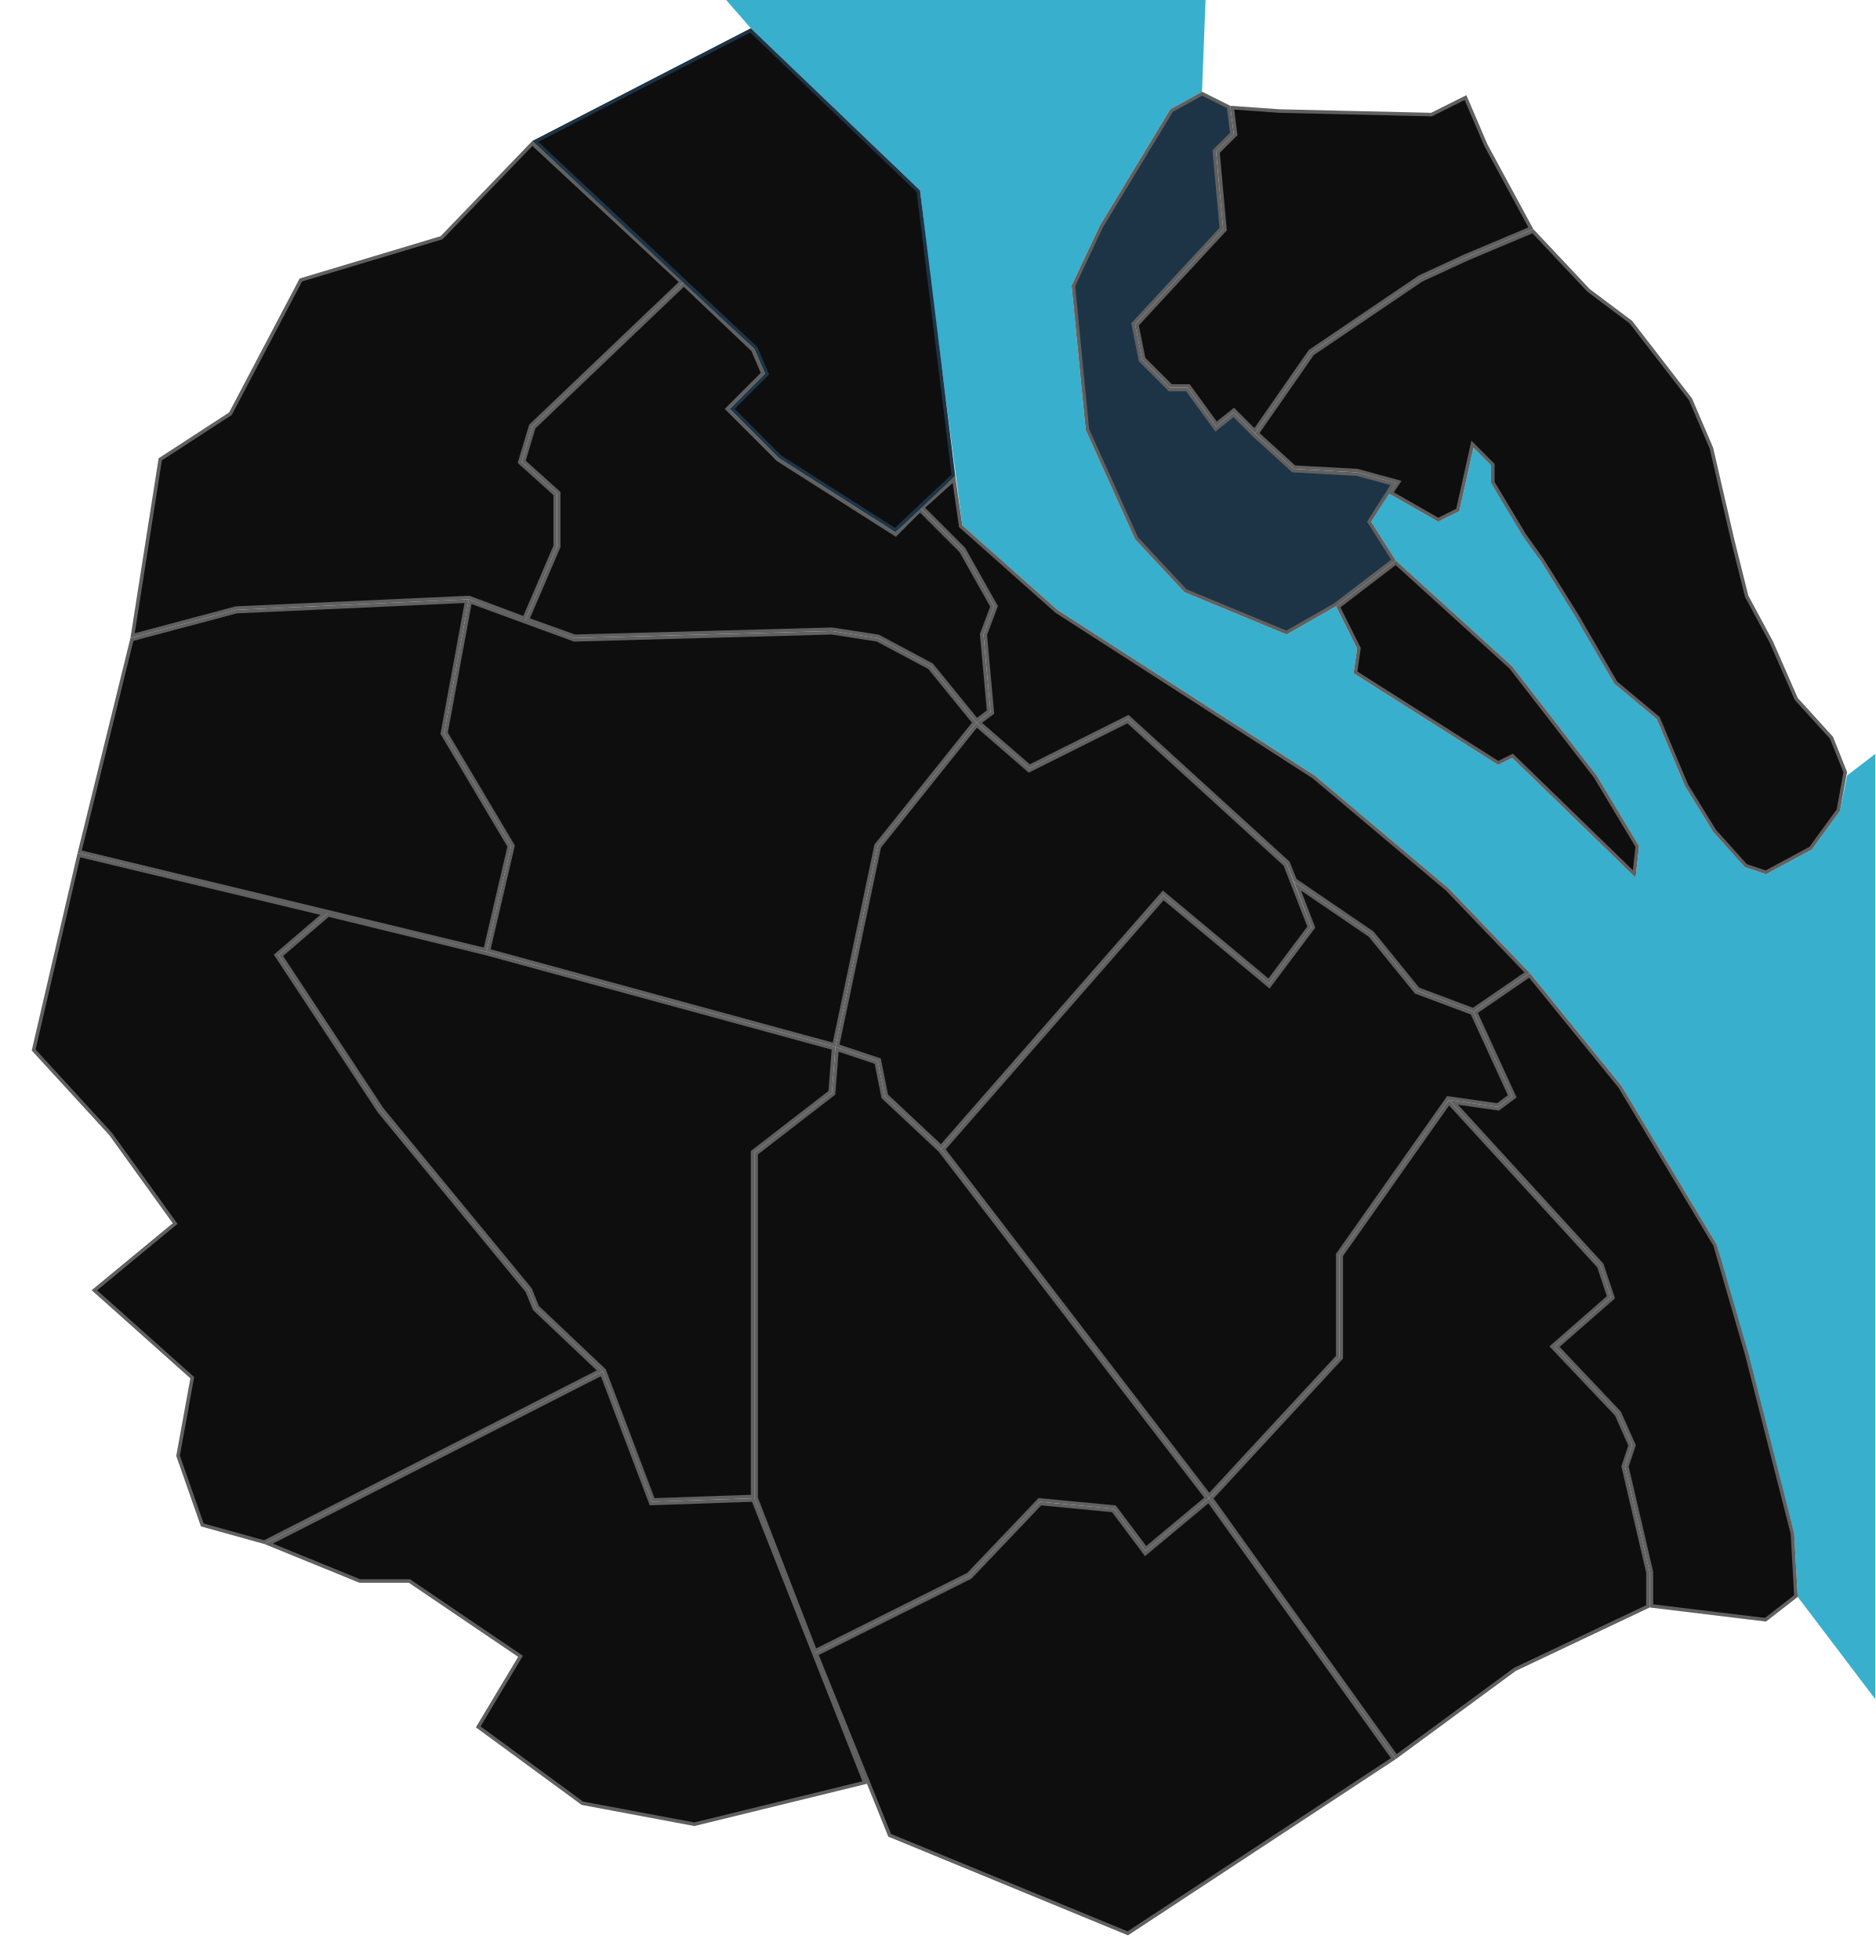
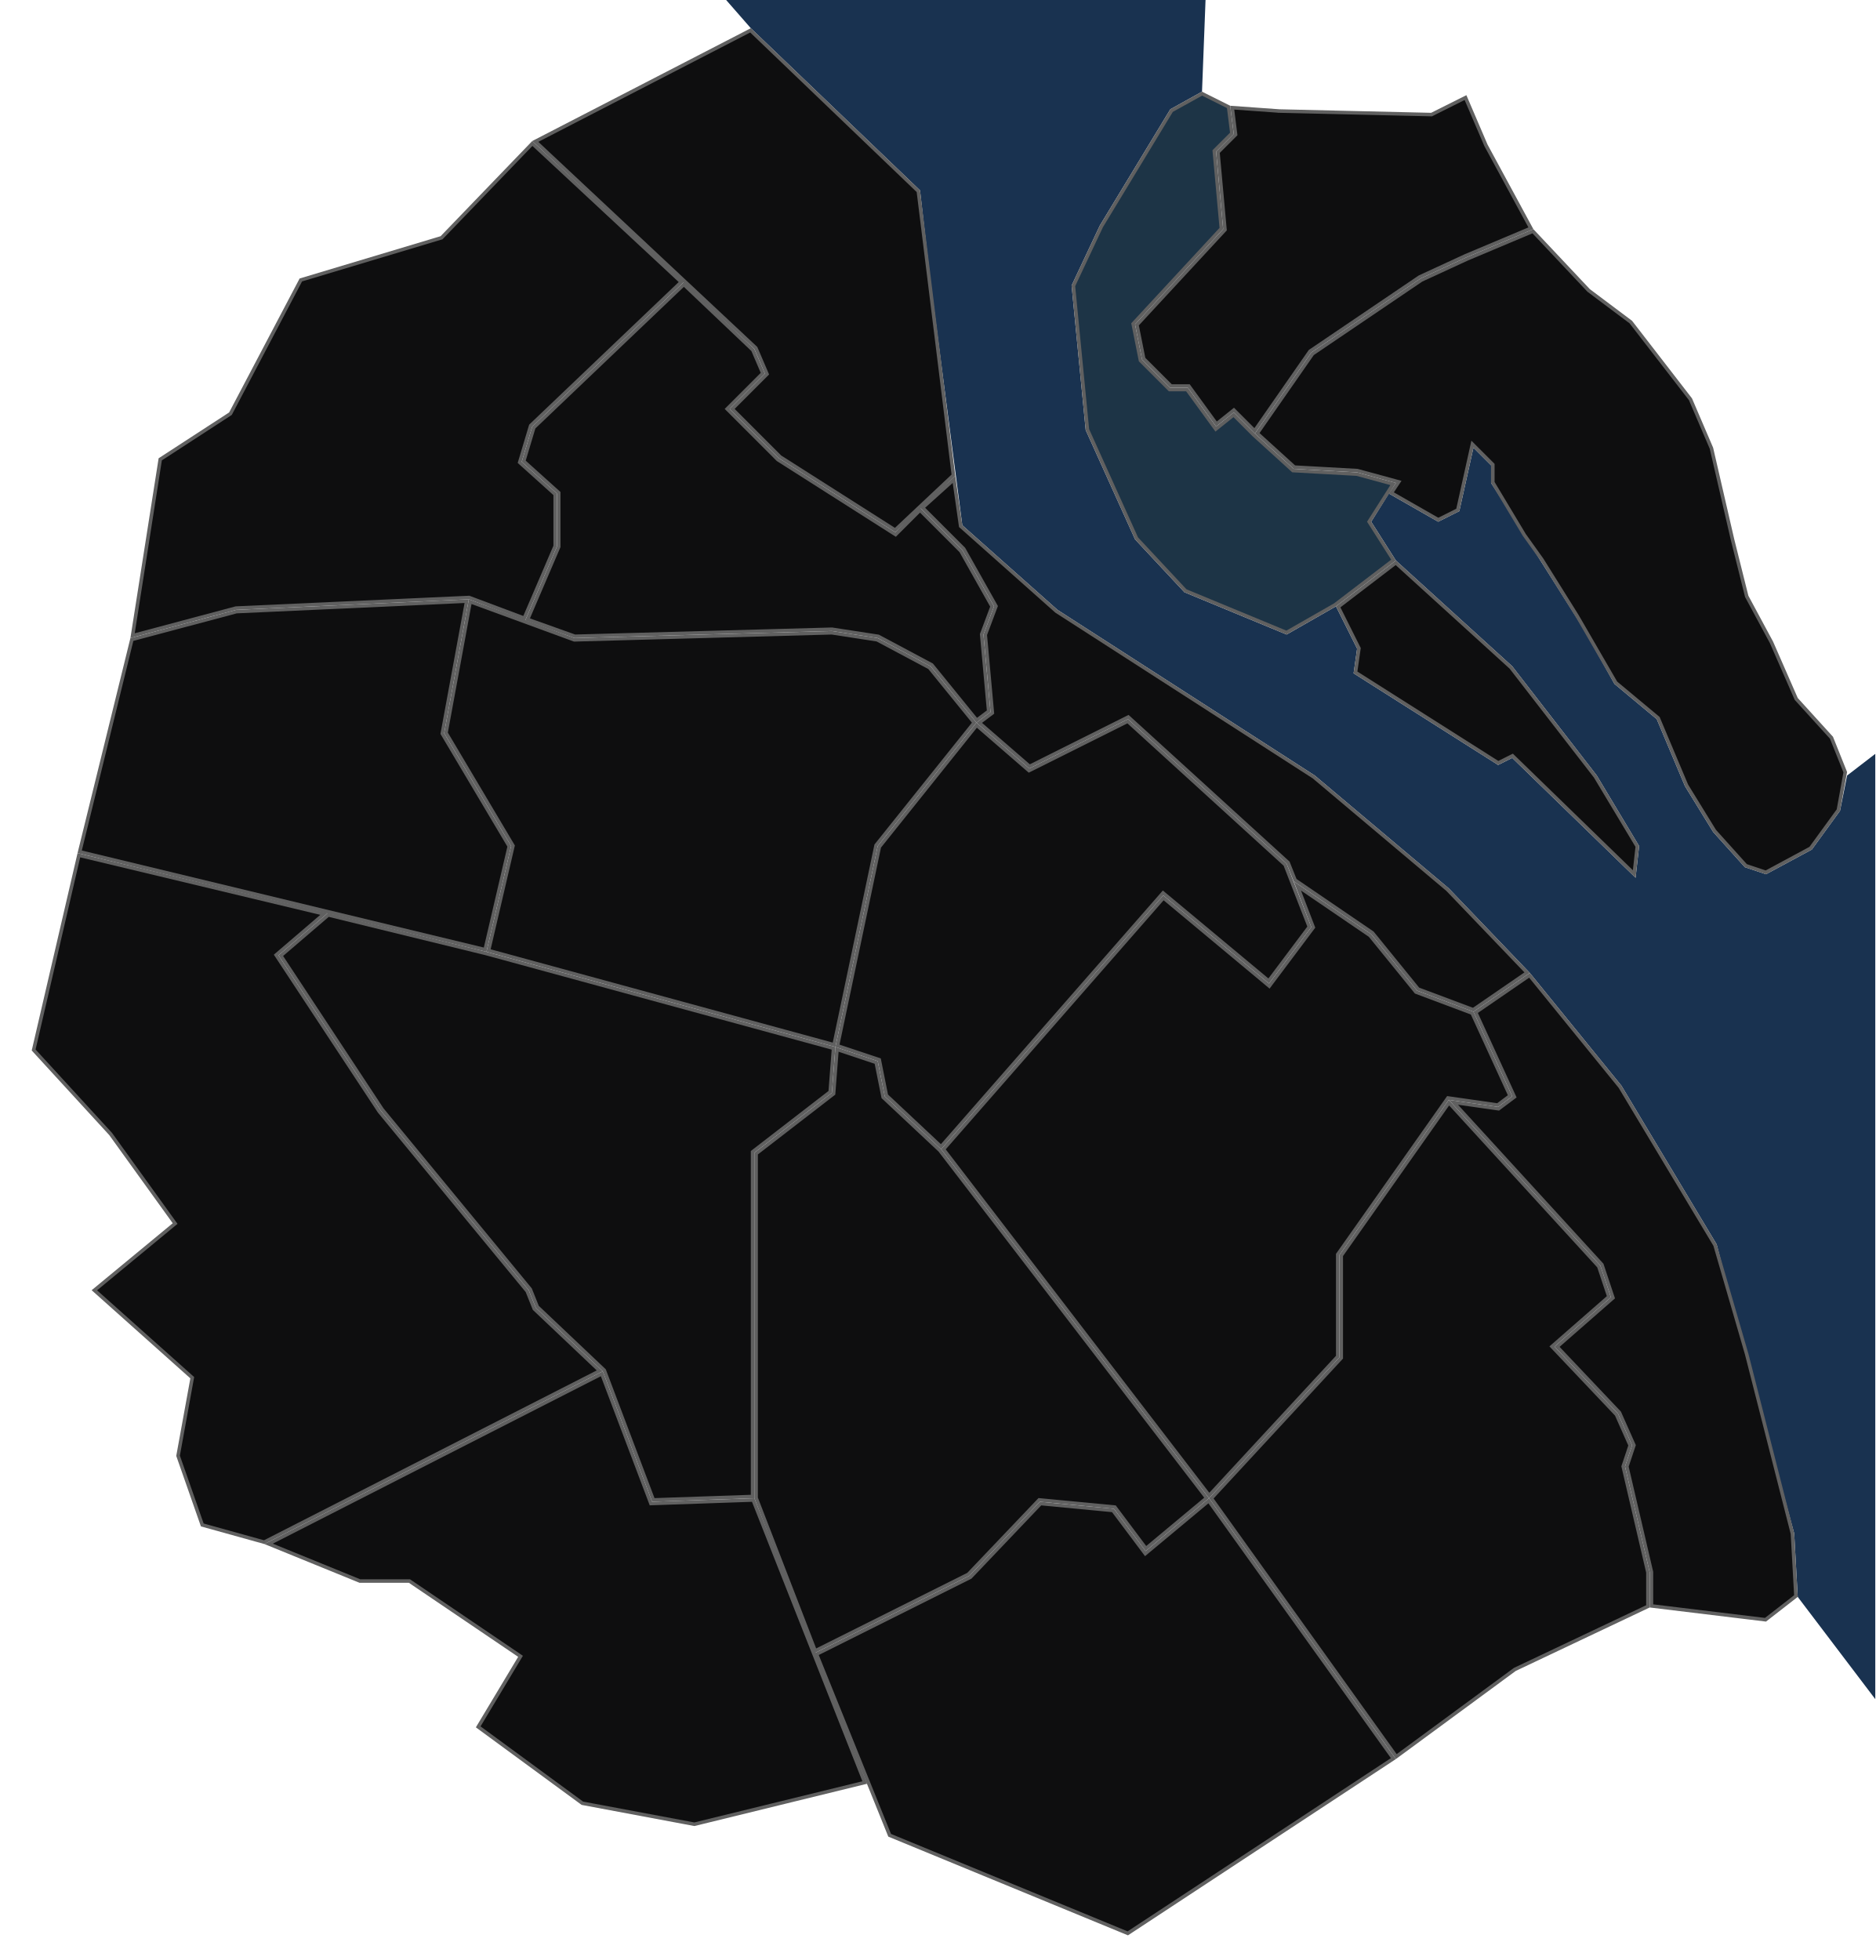
<svg xmlns="http://www.w3.org/2000/svg" width="266" height="278" viewBox="0 0 266 278" fill="none">
  <path d="M124.745 150.451L124.717 150.309L124.579 150.263L118.791 148.333L124.732 120.11L138.533 102.859L145.836 109.189L145.962 109.298L146.112 109.224L159.958 102.3L182.288 122.645L185.717 131.461L179.958 139.139L165.16 126.808L164.973 126.652L164.812 126.835L133.482 162.641L125.729 155.372L124.745 150.451Z" fill="#0E0E0F" stroke="#606060" stroke-width="0.5" />
  <path d="M175.248 18.969L174.786 15.271L181.482 15.749L181.482 15.75L181.494 15.75L202.994 16.25L203.056 16.251L203.112 16.224L207.875 13.842L210.77 20.599L210.775 20.609L210.78 20.619L217.149 32.377L207.903 36.27L207.903 36.27L207.895 36.273L201.395 39.273L201.377 39.282L201.36 39.293L185.86 49.793L185.821 49.819L185.795 49.857L177.965 61.112L175.177 58.323L175.019 58.165L174.844 58.305L172.548 60.141L168.702 54.853L168.627 54.75H168.5H166.104L162.23 50.877L161.27 46.076L173.683 32.67L173.759 32.588L173.749 32.477L172.76 21.594L175.177 19.177L175.263 19.09L175.248 18.969Z" fill="#0E0E0F" stroke="#606060" stroke-width="0.5" />
-   <path d="M130.5 27L106.5 4L103 0H171L170.5 13L166 15.5L156 32L152 40.5L154 61L161 76.5L168 84L182.5 90L189.5 86L192.5 92L192 95.5L212.5 108.5L214.5 107.5L232 124.5L232.5 120L226.5 110L214.5 94.5L198 79.5L194.5 74L197 70L204 74L207 72.5L209 63.5L211.5 66V68.5L218.5 79.5L224.5 89L229 97L235 102L239 111.5L243 118L247.5 123L250.5 124L257 120.5L261 115L262 110L266 106.925V241L255 226.5L254.5 217.5L246.5 188L243.5 176.5L230 154L217 138L205.5 126L186.5 110L150 86.5L136.5 74.5L132 40L130.5 27Z" fill="#38AFCD" />
+   <path d="M130.5 27L106.5 4L103 0H171L170.5 13L166 15.5L156 32L152 40.5L154 61L161 76.5L168 84L182.5 90L189.5 86L192.5 92L192 95.5L212.5 108.5L214.5 107.5L232 124.5L232.5 120L226.5 110L214.5 94.5L198 79.5L194.5 74L197 70L204 74L207 72.5L209 63.5L211.5 66V68.5L218.5 79.5L224.5 89L229 97L235 102L239 111.5L243 118L247.5 123L250.5 124L257 120.5L261 115L262 110L266 106.925V241L255 226.5L254.5 217.5L246.5 188L243.5 176.5L230 154L217 138L205.5 126L186.5 110L150 86.5L136.5 74.5L132 40L130.5 27Z" fill="#193250" />
  <path d="M208.756 63.446L206.782 72.33L204.008 73.717L197.357 69.916L198.208 68.639L198.4 68.35L198.066 68.259L192.566 66.759L192.54 66.752L192.514 66.75L183.602 66.255L178.331 61.463L186.179 50.181L201.623 39.718L208.101 36.729L217.437 32.798L225.318 41.171L225.333 41.187L225.35 41.2L231.323 45.68L239.783 56.628L242.761 63.578L245.756 76.556L245.757 76.561L247.757 84.561L247.765 84.591L247.78 84.618L251.275 91.109L254.771 99.1L254.787 99.138L254.815 99.168L259.785 104.635L261.741 109.526L260.764 114.899L256.831 120.307L250.477 123.729L247.642 122.784L243.201 117.85L239.223 111.385L235.23 101.903L235.207 101.847L235.16 101.808L229.194 96.836L223.716 87.375L223.716 87.375L223.712 87.368L218.712 79.368L218.708 79.361L218.703 79.355L216.209 75.863L211.75 68.431V66V65.896L211.677 65.823L209.177 63.323L208.855 63.001L208.756 63.446Z" fill="#0E0E0F" stroke="#606060" stroke-width="0.5" />
  <path d="M232.242 120.056L231.808 123.965L214.674 107.321L214.547 107.197L214.388 107.276L212.515 108.213L192.27 95.375L192.747 92.035L192.759 91.958L192.724 91.888L189.816 86.073L197.986 79.825L214.316 94.67L226.293 110.141L232.242 120.056Z" fill="#0E0E0F" stroke="#606060" stroke-width="0.5" />
  <path d="M172.656 60.695L174.981 58.835L177.823 61.677L177.823 61.677L177.832 61.685L183.332 66.685L183.398 66.745L183.486 66.75L192.46 67.248L197.607 68.652L194.289 73.866L194.204 74L194.289 74.134L197.666 79.441L189.361 85.791L182.482 89.722L168.146 83.79L161.211 76.36L154.245 60.935L152.255 40.544L156.221 32.118L166.179 15.686L170.506 13.283L174.269 15.164L174.737 18.91L172.323 21.323L172.24 21.406L172.251 21.523L173.241 32.412L160.817 45.83L160.73 45.924L160.755 46.049L161.755 51.049L161.77 51.123L161.823 51.177L165.823 55.177L165.896 55.25H166H168.373L172.298 60.647L172.452 60.859L172.656 60.695Z" fill="#1D3446" stroke="#606060" stroke-width="0.5" />
  <path d="M92.266 213.088L92.33 213.256L92.509 213.25L106.832 212.756L122.662 252.825L98.493 258.744L82.602 255.765L67.832 244.933L73.714 235.129L73.836 234.926L73.64 234.793L58.14 224.293L58.077 224.25H58H51.049L38.1 218.974L85.365 194.85L92.266 213.088Z" fill="#0E0E0F" stroke="#606060" stroke-width="0.5" />
  <path d="M53.791 157.638L53.799 157.649L53.807 157.659L74.782 183.129L75.768 185.593L75.788 185.644L75.828 185.681L85.071 194.438L37.473 218.733L28.693 216.294L25.258 206.48L27.246 195.545L27.271 195.407L27.166 195.314L13.384 183.007L24.659 173.693L24.84 173.544L24.703 173.354L15.703 160.854L15.694 160.842L15.684 160.831L4.773 148.928L11.187 121.302L45.965 129.629L39.337 135.31L39.17 135.454L39.291 135.638L53.791 157.638Z" fill="#0E0E0F" stroke="#606060" stroke-width="0.5" />
  <path d="M214.65 155.7L214.811 155.579L214.727 155.396L209.315 143.587L216.951 138.337L229.795 154.144L243.269 176.601L247.759 192.066L254.252 217.538L254.743 226.383L250.428 229.739L234.25 227.778V223V222.971L234.243 222.943L230.76 208.012L231.737 205.079L231.768 204.987L231.728 204.898L229.728 200.398L229.711 200.359L229.681 200.328L220.86 191.017L228.665 184.188L228.79 184.079L228.737 183.921L227.237 179.421L227.22 179.37L227.184 179.331L206.156 156.346L212.465 157.247L212.567 157.262L212.65 157.2L214.65 155.7Z" fill="#0E0E0F" stroke="#606060" stroke-width="0.5" />
  <path d="M136.677 77.823L130.863 72.01L135.319 67.999L136.253 74.535L136.265 74.626L136.334 74.687L149.834 86.687L149.848 86.7L149.865 86.71L186.351 110.202L205.329 126.183L216.616 137.961L208.966 143.22L201.151 140.29L194.694 132.342L194.671 132.314L194.641 132.293L183.704 124.836L182.732 122.407L182.711 122.354L182.668 122.315L160.168 101.815L160.042 101.7L159.888 101.776L146.038 108.702L138.898 102.514L140.65 101.2L140.762 101.116L140.749 100.977L139.754 90.034L141.234 86.088L141.275 85.979L141.218 85.877L136.718 77.877L136.701 77.847L136.677 77.823Z" fill="#0E0E0F" stroke="#606060" stroke-width="0.5" />
  <path d="M81.54 90.249L74.835 87.854L79.23 77.599L79.25 77.551V77.5V70V69.889L79.167 69.814L74.285 65.42L75.72 60.635L97 40.345L106.79 49.646L108.204 52.943L103.323 57.823L103.146 58L103.323 58.177L110.323 65.177L110.343 65.196L110.366 65.211L126.866 75.711L127.035 75.819L127.177 75.677L130.5 72.354L136.299 78.153L140.725 86.021L139.266 89.912L139.246 89.966L139.251 90.023L140.238 100.884L138.542 102.156L132.194 94.342L132.162 94.303L132.118 94.279L124.618 90.279L124.58 90.259L124.538 90.253L118.038 89.253L118.016 89.249L117.993 89.25L81.54 90.249Z" fill="#0E0E0F" stroke="#606060" stroke-width="0.5" />
  <path d="M33.436 86.258L18.806 90.159L22.73 65.149L32.636 58.71L32.691 58.674L32.721 58.616L42.672 39.709L62.572 33.739L62.635 33.721L62.68 33.673L75.51 20.35L96.635 40.002L75.328 60.319L75.28 60.365L75.26 60.428L73.76 65.428L73.715 65.58L73.833 65.686L78.75 70.111V77.449L74.364 87.682L66.588 84.766L66.54 84.748L66.489 84.75L33.489 86.25L33.462 86.251L33.436 86.258Z" fill="#0E0E0F" stroke="#606060" stroke-width="0.5" />
  <path d="M137.612 223.724L137.651 223.704L137.681 223.672L147.597 213.26L157.866 214.238L162.3 220.15L162.458 220.361L162.66 220.192L171.453 212.864L197.645 249.434L159.973 274.219L126.192 260.309L115.818 234.62L137.612 223.724Z" fill="#0E0E0F" stroke="#606060" stroke-width="0.5" />
  <path d="M171.155 212.462L162.542 219.639L158.2 213.85L158.134 213.762L158.024 213.751L147.524 212.751L147.403 212.74L147.319 212.828L137.349 223.296L115.634 234.153L107.25 212.453V163.623L118.153 155.198L118.241 155.13L118.249 155.019L118.725 148.838L124.283 150.691L125.255 155.549L125.271 155.628L125.329 155.682L133.314 163.168L171.155 212.462Z" fill="#0E0E0F" stroke="#606060" stroke-width="0.5" />
  <path d="M62.754 103.955L62.737 104.047L62.785 104.128L72.234 120.041L68.814 134.698L11.303 120.816L18.707 90.703L33.538 86.749L66.197 85.264L62.754 103.955Z" fill="#0E0E0F" stroke="#606060" stroke-width="0.5" />
  <path d="M106.847 163.302L106.75 163.377V163.5V212.258L92.67 212.744L85.734 194.412L85.713 194.358L85.672 194.319L76.212 185.356L75.232 182.907L75.218 182.871L75.193 182.841L54.201 157.351L39.83 135.546L46.565 129.773L68.937 135.242L68.941 135.243L118.235 148.687L117.759 154.87L106.847 163.302Z" fill="#0E0E0F" stroke="#606060" stroke-width="0.5" />
-   <path d="M107.23 49.401L107.209 49.353L107.171 49.318L75.93 20.06L106.456 4.304L130.263 27.119L135.236 67.405L126.97 75.185L110.657 64.804L103.854 58L108.677 53.177L108.796 53.057L108.73 52.901L107.23 49.401Z" fill="#0E0E0F" stroke="#1D3446" stroke-width="0.5" />
+   <path d="M107.23 49.401L107.209 49.353L107.171 49.318L75.93 20.06L106.456 4.304L130.263 27.119L135.236 67.405L126.97 75.185L110.657 64.804L103.854 58L108.677 53.177L108.796 53.057L108.73 52.901L107.23 49.401Z" fill="#0E0E0F" stroke="#606060" stroke-width="0.5" />
  <path d="M214.852 236.799L198.056 249.149L171.822 212.52L190.184 192.67L190.25 192.598V192.5V178.079L205.525 156.398L226.78 179.63L228.21 183.921L220.335 190.812L220.14 190.983L220.319 191.172L229.289 200.641L231.232 205.013L230.263 207.921L230.24 207.988L230.257 208.057L233.75 223.029V227.842L214.893 236.774L214.871 236.784L214.852 236.799Z" fill="#0E0E0F" stroke="#606060" stroke-width="0.5" />
  <path d="M124.305 119.844L124.268 119.89L124.255 119.948L118.31 148.189L69.298 134.822L72.743 120.057L72.766 119.959L72.715 119.872L63.263 103.953L66.692 85.337L81.414 90.735L81.459 90.751L81.507 90.75L117.984 89.751L124.42 90.741L131.838 94.697L138.179 102.501L124.305 119.844Z" fill="#0E0E0F" stroke="#606060" stroke-width="0.5" />
  <path d="M186.233 131.41L184.021 125.658L194.329 132.686L200.806 140.658L200.849 140.71L200.912 140.734L208.816 143.698L214.189 155.421L212.433 156.738L205.535 155.753L205.384 155.731L205.296 155.856L189.796 177.856L189.75 177.921V178V192.402L171.518 212.113L133.823 163.01L165.027 127.348L179.84 139.692L180.042 139.861L180.2 139.65L186.2 131.65L186.283 131.539L186.233 131.41Z" fill="#0E0E0F" stroke="#606060" stroke-width="0.5" />
</svg>
